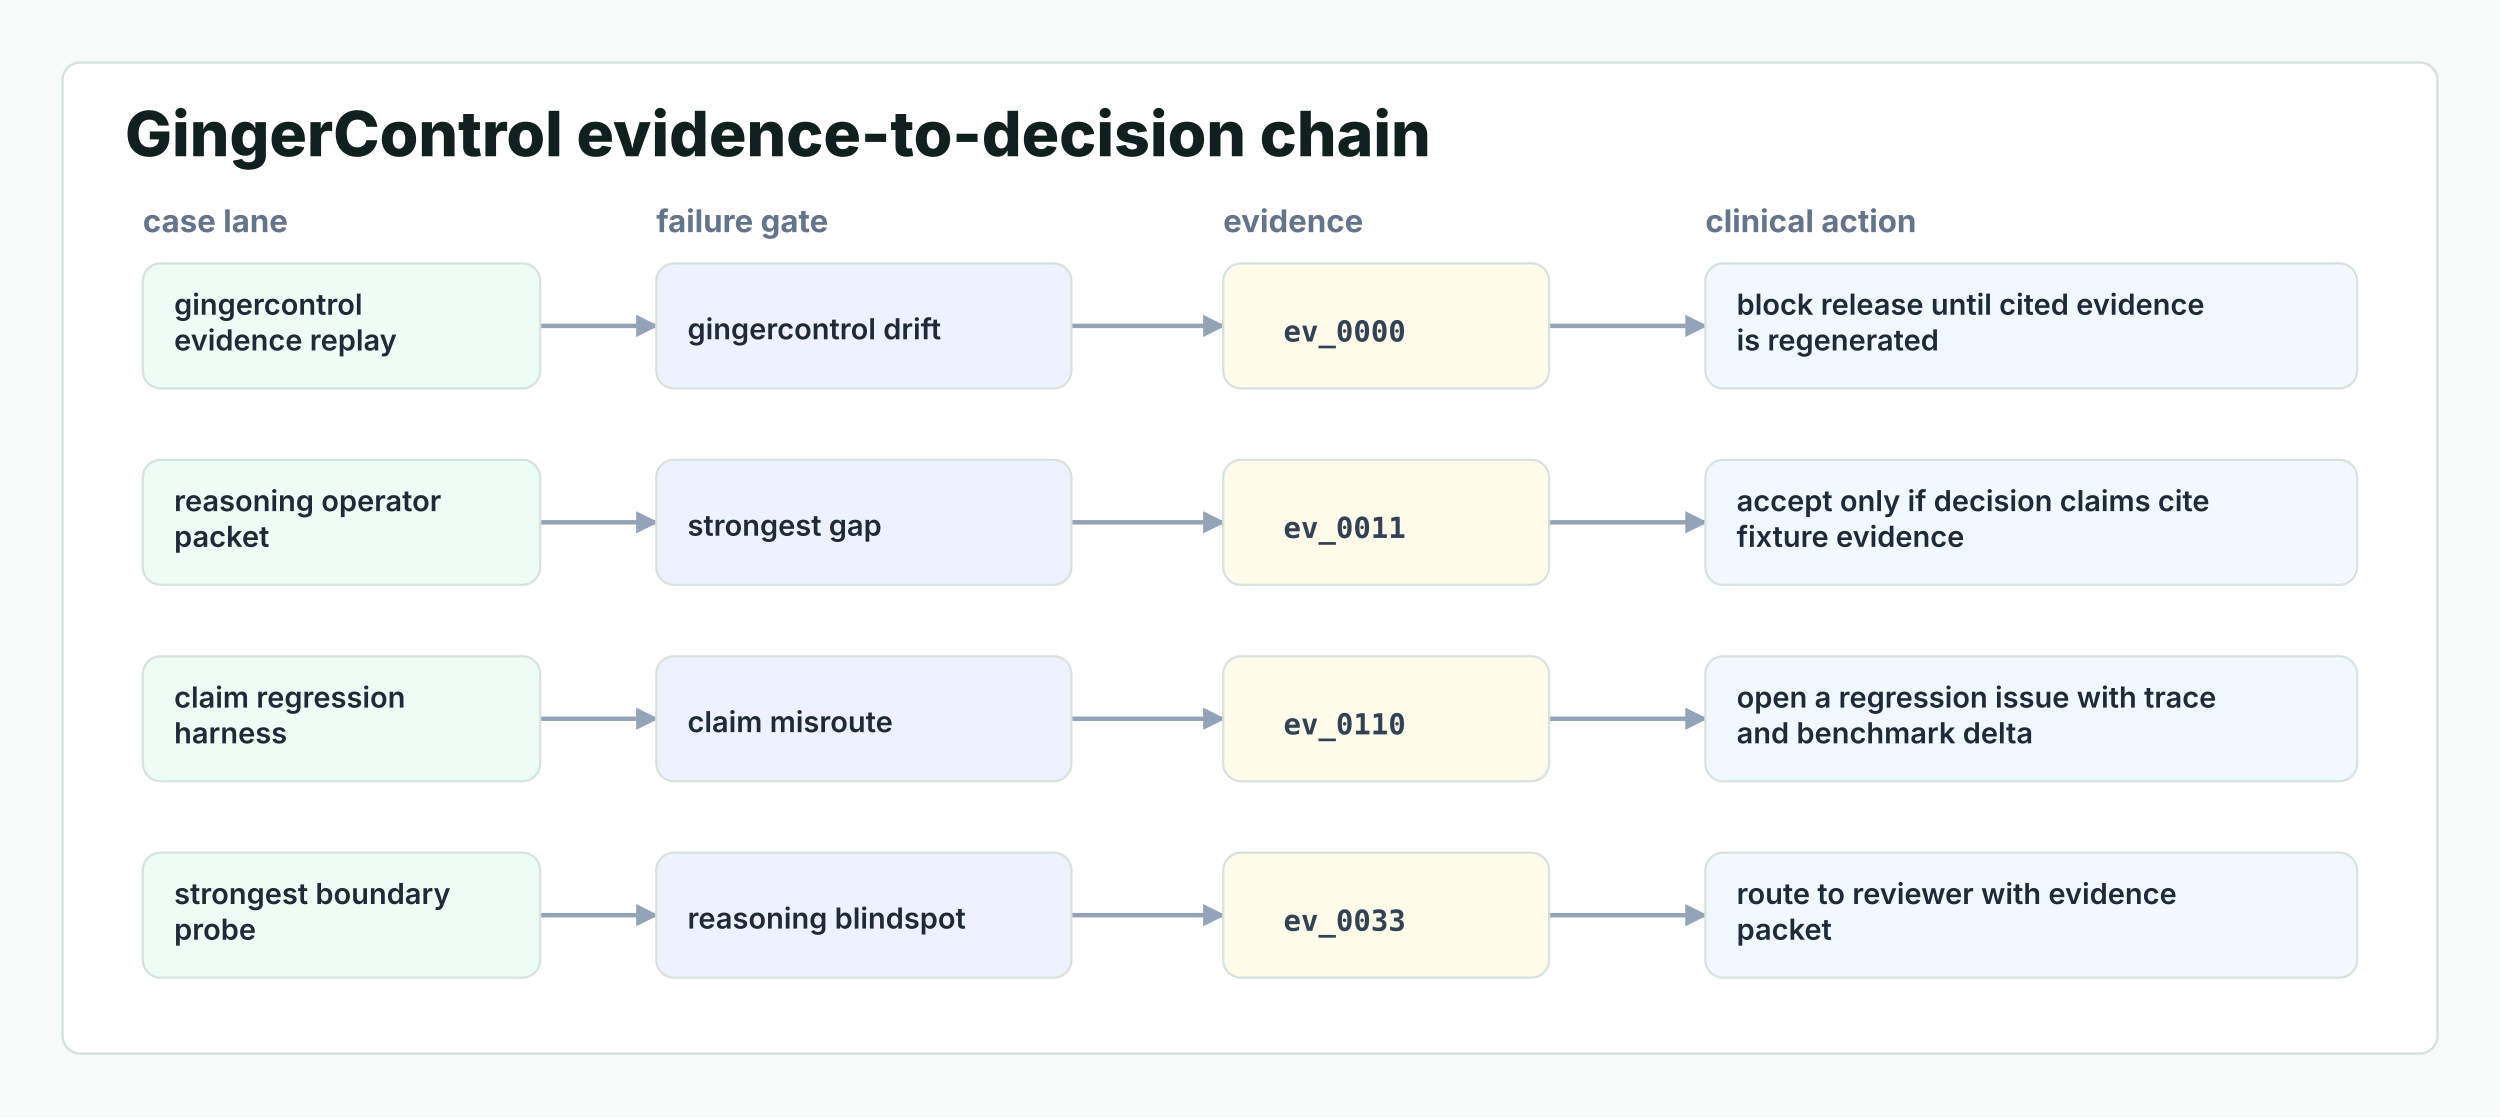
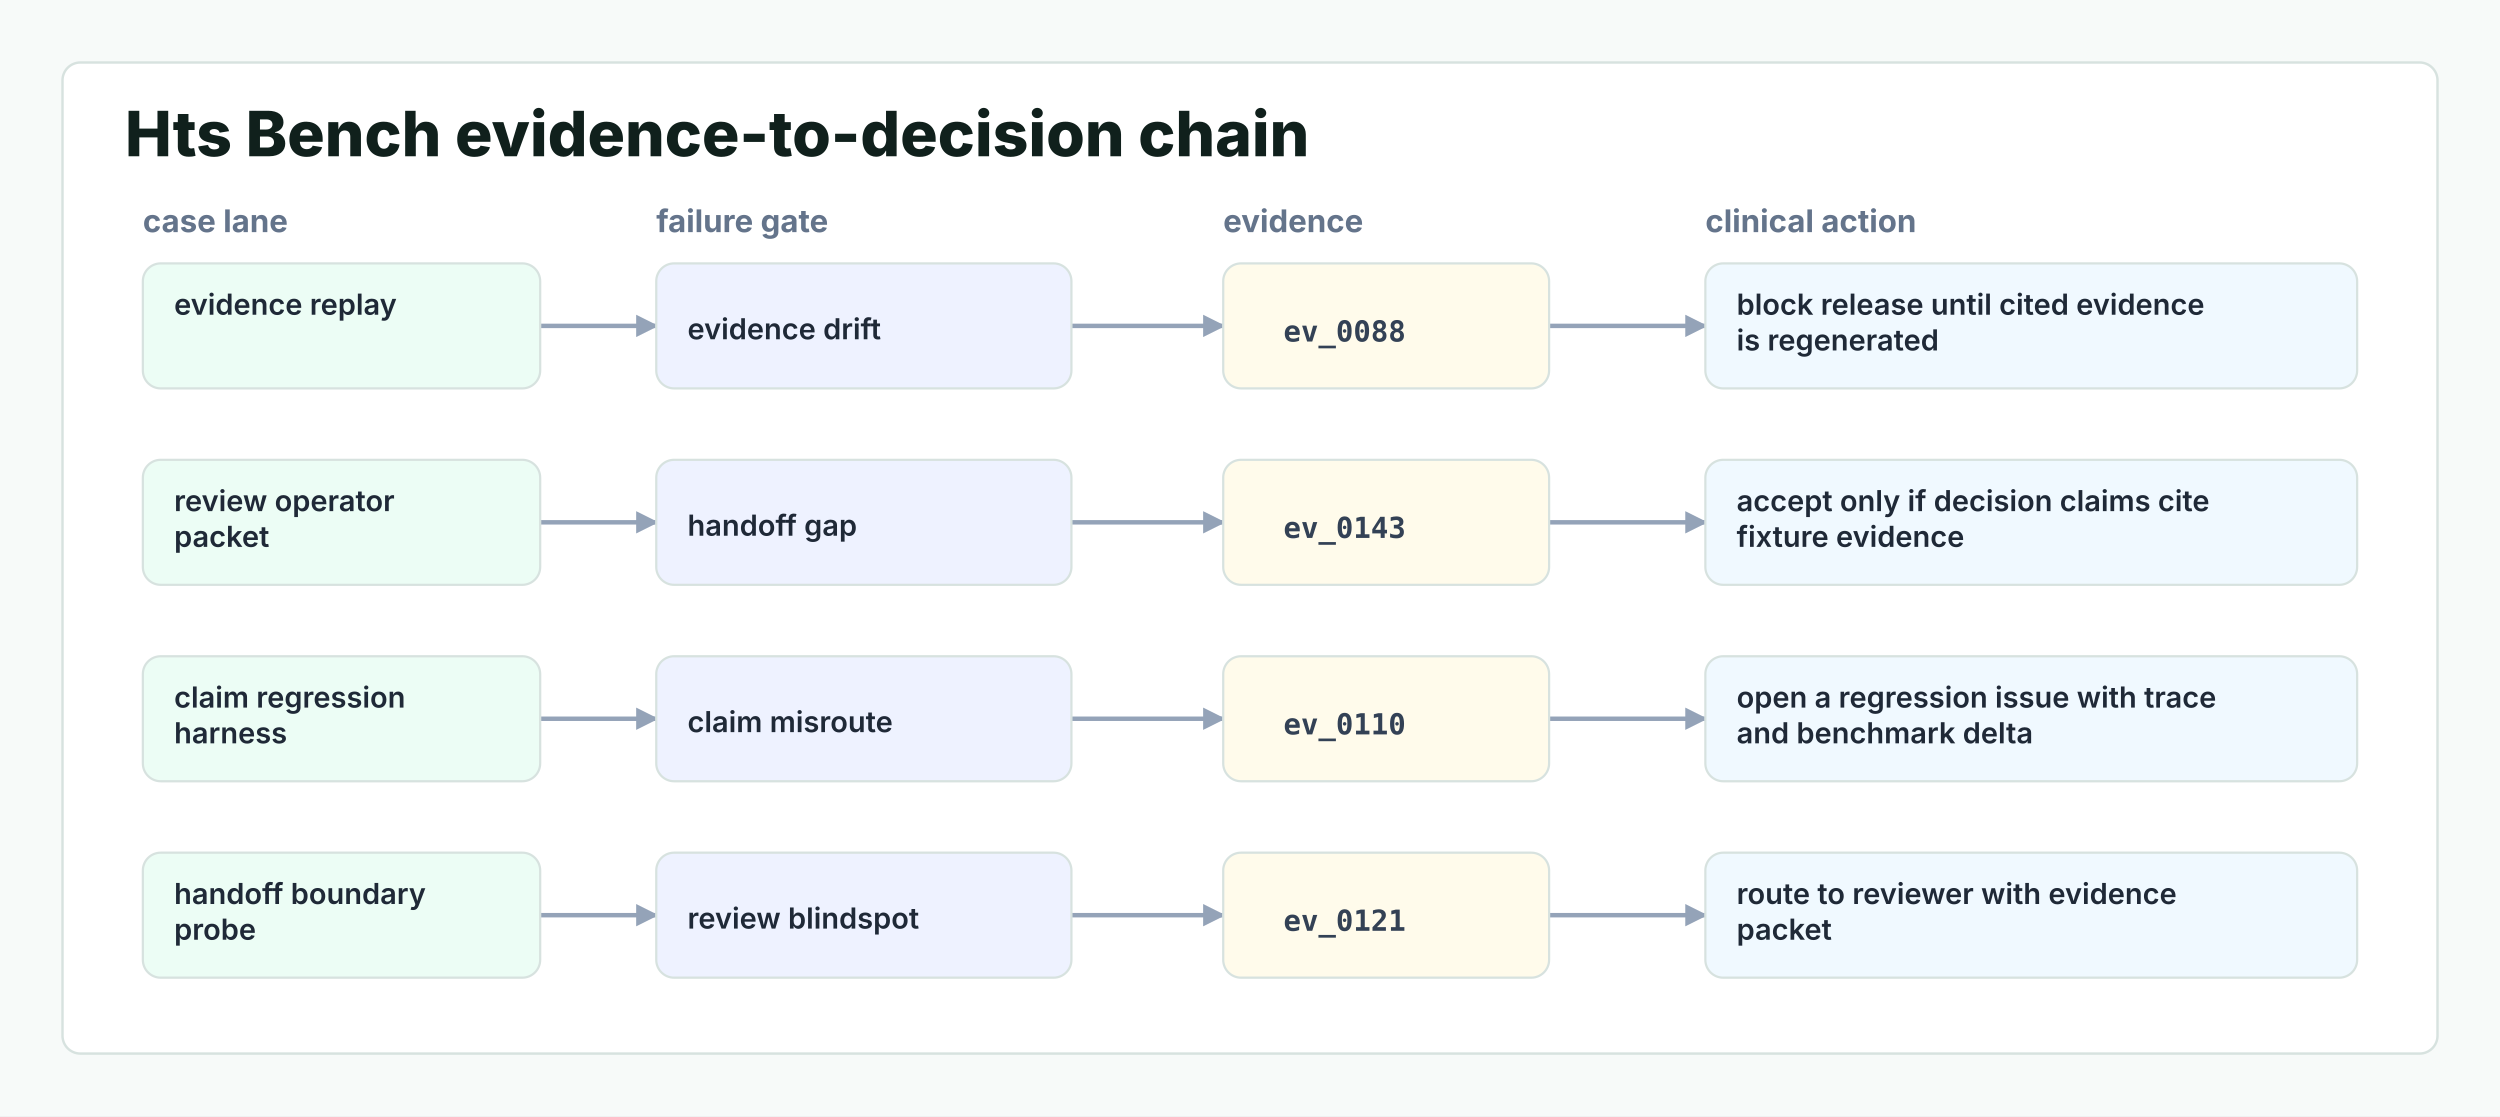
- <svg xmlns="http://www.w3.org/2000/svg" width="1120" height="500" viewBox="0 0 1120 500" role="img" aria-label="GingerControl evidence map">
+ <svg xmlns="http://www.w3.org/2000/svg" width="1120" height="500" viewBox="0 0 1120 500" role="img" aria-label="Hts Bench evidence map">
  <defs>
    <style>
      .bg { fill:#f7faf9; }
      .panel { fill:#ffffff; stroke:#d7e2df; stroke-width:1.1; }
      .title { font:760 28px -apple-system,BlinkMacSystemFont,"Segoe UI",sans-serif; fill:#10201c; }
      .node { font:620 13px -apple-system,BlinkMacSystemFont,"Segoe UI",sans-serif; fill:#1f2937; }
      .head { font:700 14px -apple-system,BlinkMacSystemFont,"Segoe UI",sans-serif; fill:#64748b; }
      .mono { font:720 13px ui-monospace,SFMono-Regular,Menlo,monospace; fill:#334155; }
      .edge { stroke:#94a3b8; stroke-width:2; fill:none; marker-end:url(#arrow); }
      .lane { fill:#ecfdf5; stroke:#d7e2df; }
      .failure { fill:#eef2ff; stroke:#d7e2df; }
      .evidencebox { fill:#fffbeb; stroke:#d7e2df; }
      .actionbox { fill:#f0f9ff; stroke:#d7e2df; }
    </style>
    <marker id="arrow" viewBox="0 0 10 10" refX="9" refY="5" markerWidth="5" markerHeight="5" orient="auto-start-reverse">
      <path d="M 0 0 L 10 5 L 0 10 z" fill="#94a3b8" />
    </marker>
  </defs>
  <rect class="bg" width="1120" height="500" />
  <rect class="panel" x="28" y="28" width="1064" height="444" rx="8" />
-   <text x="56" y="70" class="title">GingerControl evidence-to-decision chain</text>
+   <text x="56" y="70" class="title">Hts Bench evidence-to-decision chain</text>
  <text x="64" y="104" class="head">case lane</text>
  <text x="294" y="104" class="head">failure gate</text>
  <text x="548" y="104" class="head">evidence</text>
  <text x="764" y="104" class="head">clinical action</text>
  <path d="M242 146 L294 146" class="edge" />
  <path d="M480 146 L548 146" class="edge" />
  <path d="M694 146 L764 146" class="edge" />
  <path d="M242 234 L294 234" class="edge" />
  <path d="M480 234 L548 234" class="edge" />
  <path d="M694 234 L764 234" class="edge" />
  <path d="M242 322 L294 322" class="edge" />
  <path d="M480 322 L548 322" class="edge" />
  <path d="M694 322 L764 322" class="edge" />
  <path d="M242 410 L294 410" class="edge" />
  <path d="M480 410 L548 410" class="edge" />
  <path d="M694 410 L764 410" class="edge" />
  <rect class="lane" x="64" y="118" width="178" height="56" rx="8" />
  <text class="node" x="78" y="141">
-     <tspan x="78" dy="0">gingercontrol</tspan>
-     <tspan x="78" dy="16">evidence replay</tspan>
+     <tspan x="78" dy="0">evidence replay</tspan>
  </text>
  <rect class="failure" x="294" y="118" width="186" height="56" rx="8" />
-   <text x="308" y="152" class="node">gingercontrol drift</text>
+   <text x="308" y="152" class="node">evidence drift</text>
  <rect class="evidencebox" x="548" y="118" width="146" height="56" rx="8" />
-   <text x="575" y="153" class="mono">ev_0000</text>
+   <text x="575" y="153" class="mono">ev_0088</text>
  <rect class="actionbox" x="764" y="118" width="292" height="56" rx="8" />
  <text class="node" x="778" y="141">
    <tspan x="778" dy="0">block release until cited evidence</tspan>
    <tspan x="778" dy="16">is regenerated</tspan>
  </text>
  <rect class="lane" x="64" y="206" width="178" height="56" rx="8" />
  <text class="node" x="78" y="229">
-     <tspan x="78" dy="0">reasoning operator</tspan>
+     <tspan x="78" dy="0">review operator</tspan>
    <tspan x="78" dy="16">packet</tspan>
  </text>
  <rect class="failure" x="294" y="206" width="186" height="56" rx="8" />
-   <text x="308" y="240" class="node">strongest gap</text>
+   <text x="308" y="240" class="node">handoff gap</text>
  <rect class="evidencebox" x="548" y="206" width="146" height="56" rx="8" />
-   <text x="575" y="241" class="mono">ev_0011</text>
+   <text x="575" y="241" class="mono">ev_0143</text>
  <rect class="actionbox" x="764" y="206" width="292" height="56" rx="8" />
  <text class="node" x="778" y="229">
    <tspan x="778" dy="0">accept only if decision claims cite</tspan>
    <tspan x="778" dy="16">fixture evidence</tspan>
  </text>
  <rect class="lane" x="64" y="294" width="178" height="56" rx="8" />
  <text class="node" x="78" y="317">
    <tspan x="78" dy="0">claim regression</tspan>
    <tspan x="78" dy="16">harness</tspan>
  </text>
  <rect class="failure" x="294" y="294" width="186" height="56" rx="8" />
  <text x="308" y="328" class="node">claim misroute</text>
  <rect class="evidencebox" x="548" y="294" width="146" height="56" rx="8" />
  <text x="575" y="329" class="mono">ev_0110</text>
  <rect class="actionbox" x="764" y="294" width="292" height="56" rx="8" />
  <text class="node" x="778" y="317">
    <tspan x="778" dy="0">open a regression issue with trace</tspan>
    <tspan x="778" dy="16">and benchmark delta</tspan>
  </text>
  <rect class="lane" x="64" y="382" width="178" height="56" rx="8" />
  <text class="node" x="78" y="405">
-     <tspan x="78" dy="0">strongest boundary</tspan>
+     <tspan x="78" dy="0">handoff boundary</tspan>
    <tspan x="78" dy="16">probe</tspan>
  </text>
  <rect class="failure" x="294" y="382" width="186" height="56" rx="8" />
-   <text x="308" y="416" class="node">reasoning blindspot</text>
+   <text x="308" y="416" class="node">review blindspot</text>
  <rect class="evidencebox" x="548" y="382" width="146" height="56" rx="8" />
-   <text x="575" y="417" class="mono">ev_0033</text>
+   <text x="575" y="417" class="mono">ev_0121</text>
  <rect class="actionbox" x="764" y="382" width="292" height="56" rx="8" />
  <text class="node" x="778" y="405">
    <tspan x="778" dy="0">route to reviewer with evidence</tspan>
    <tspan x="778" dy="16">packet</tspan>
  </text>
</svg>
